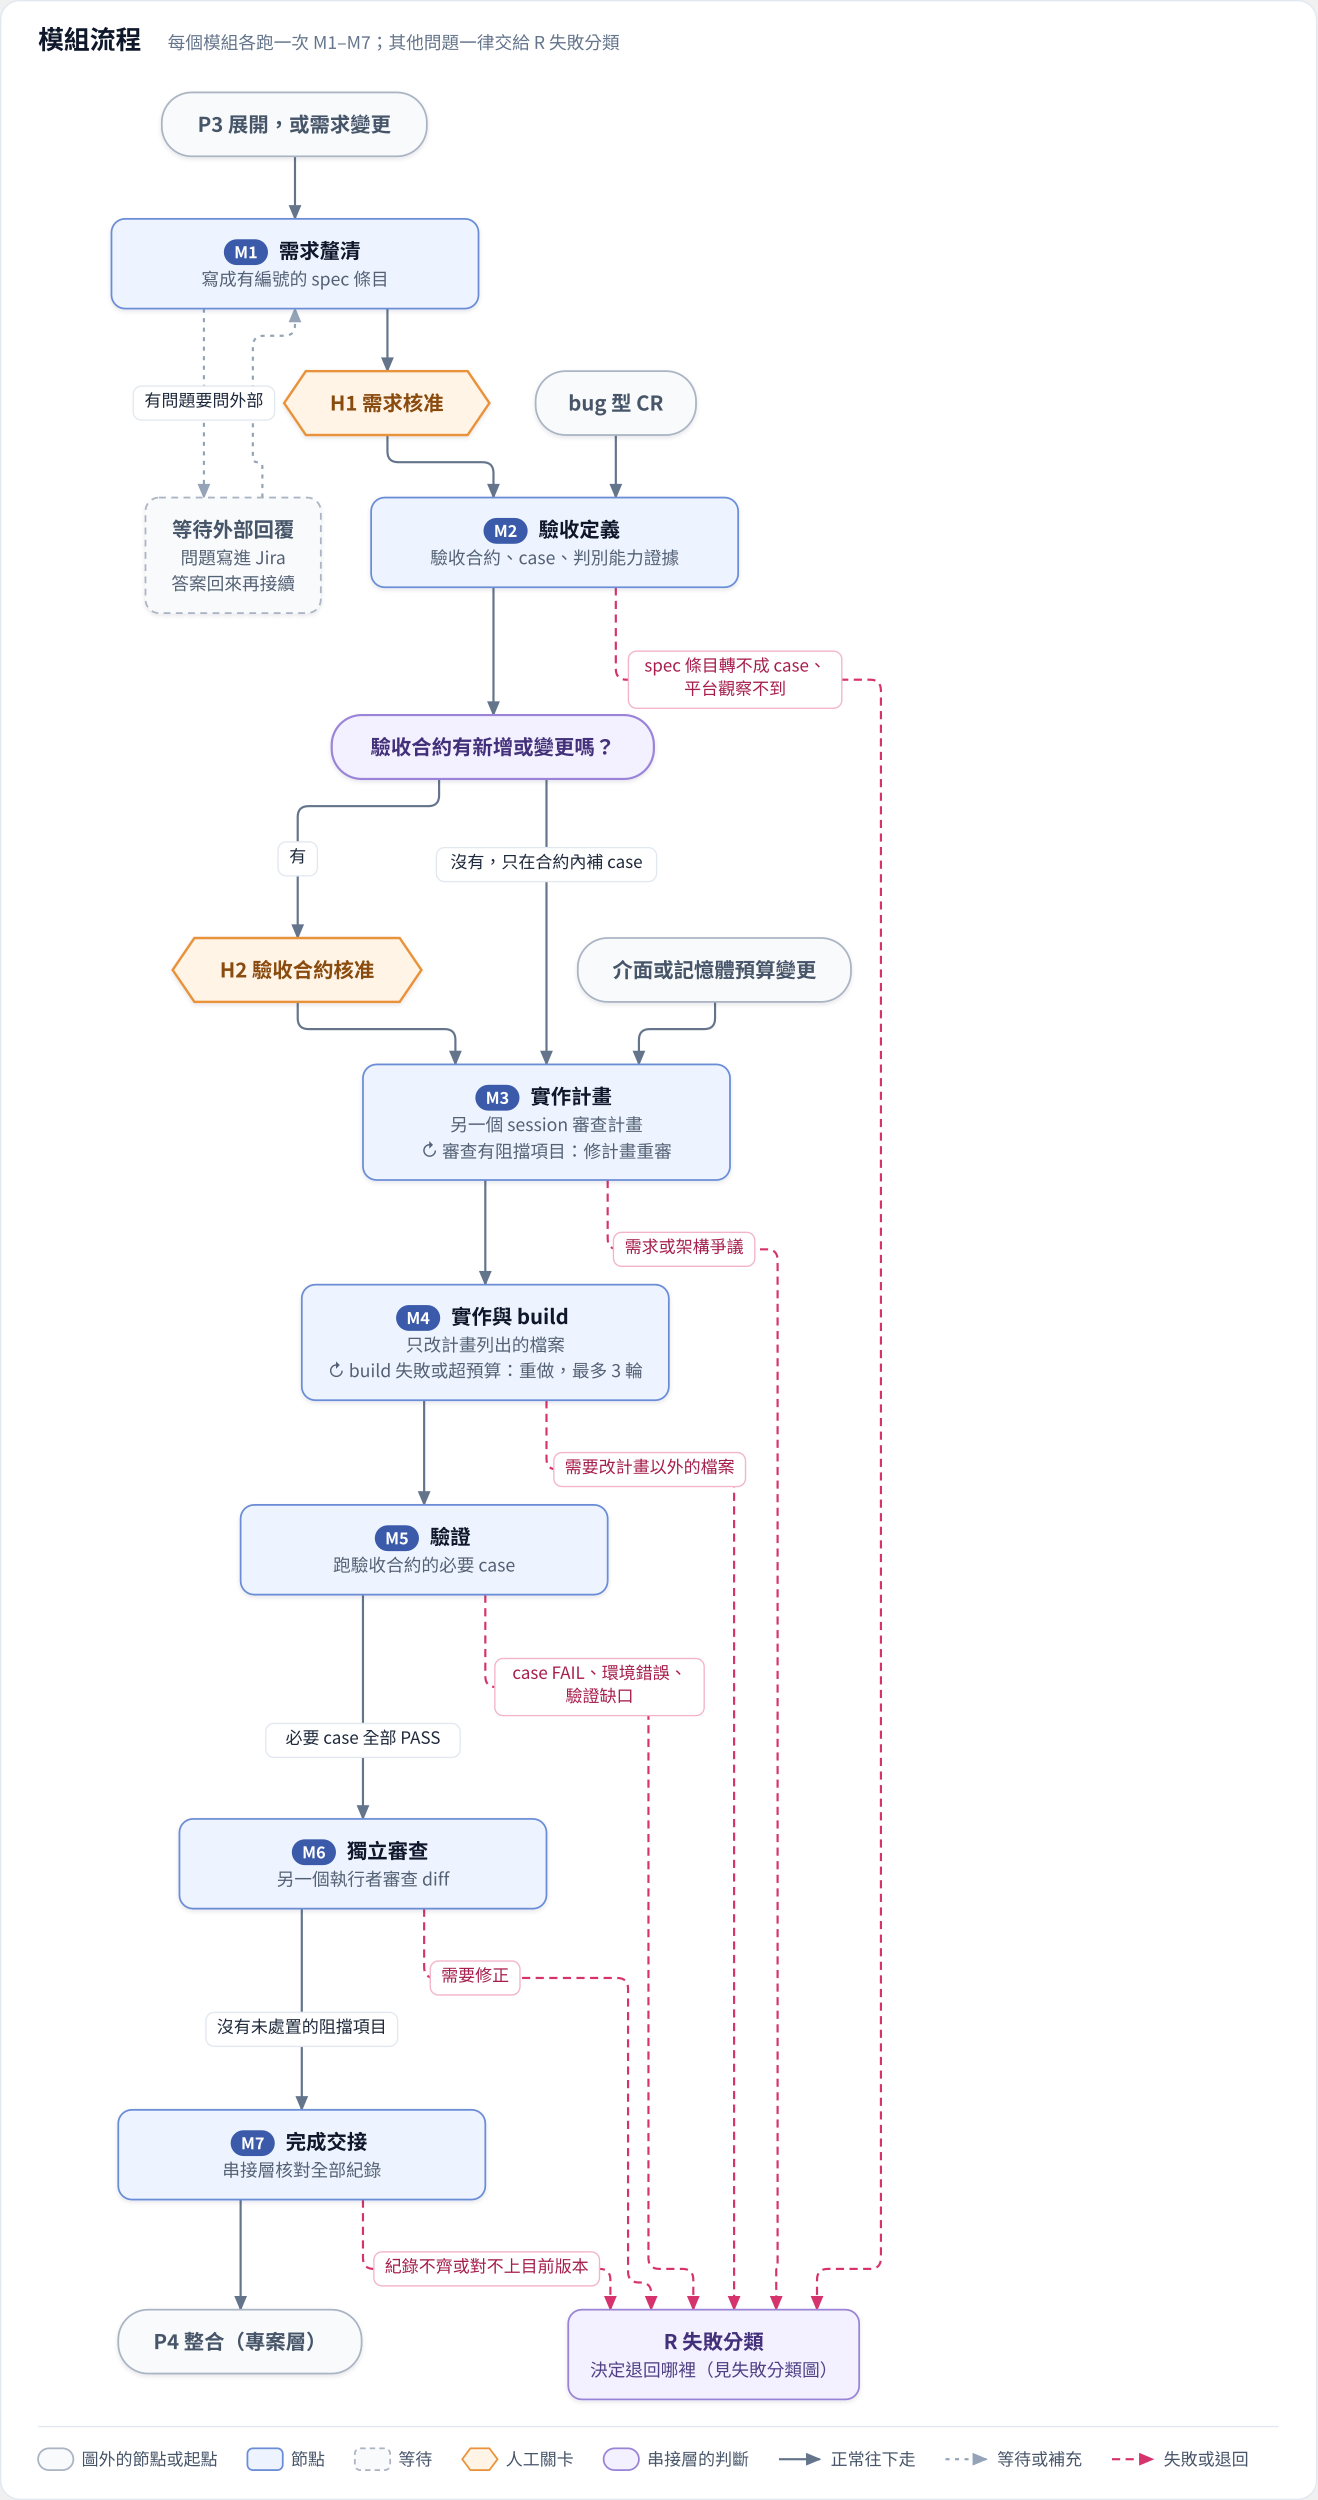
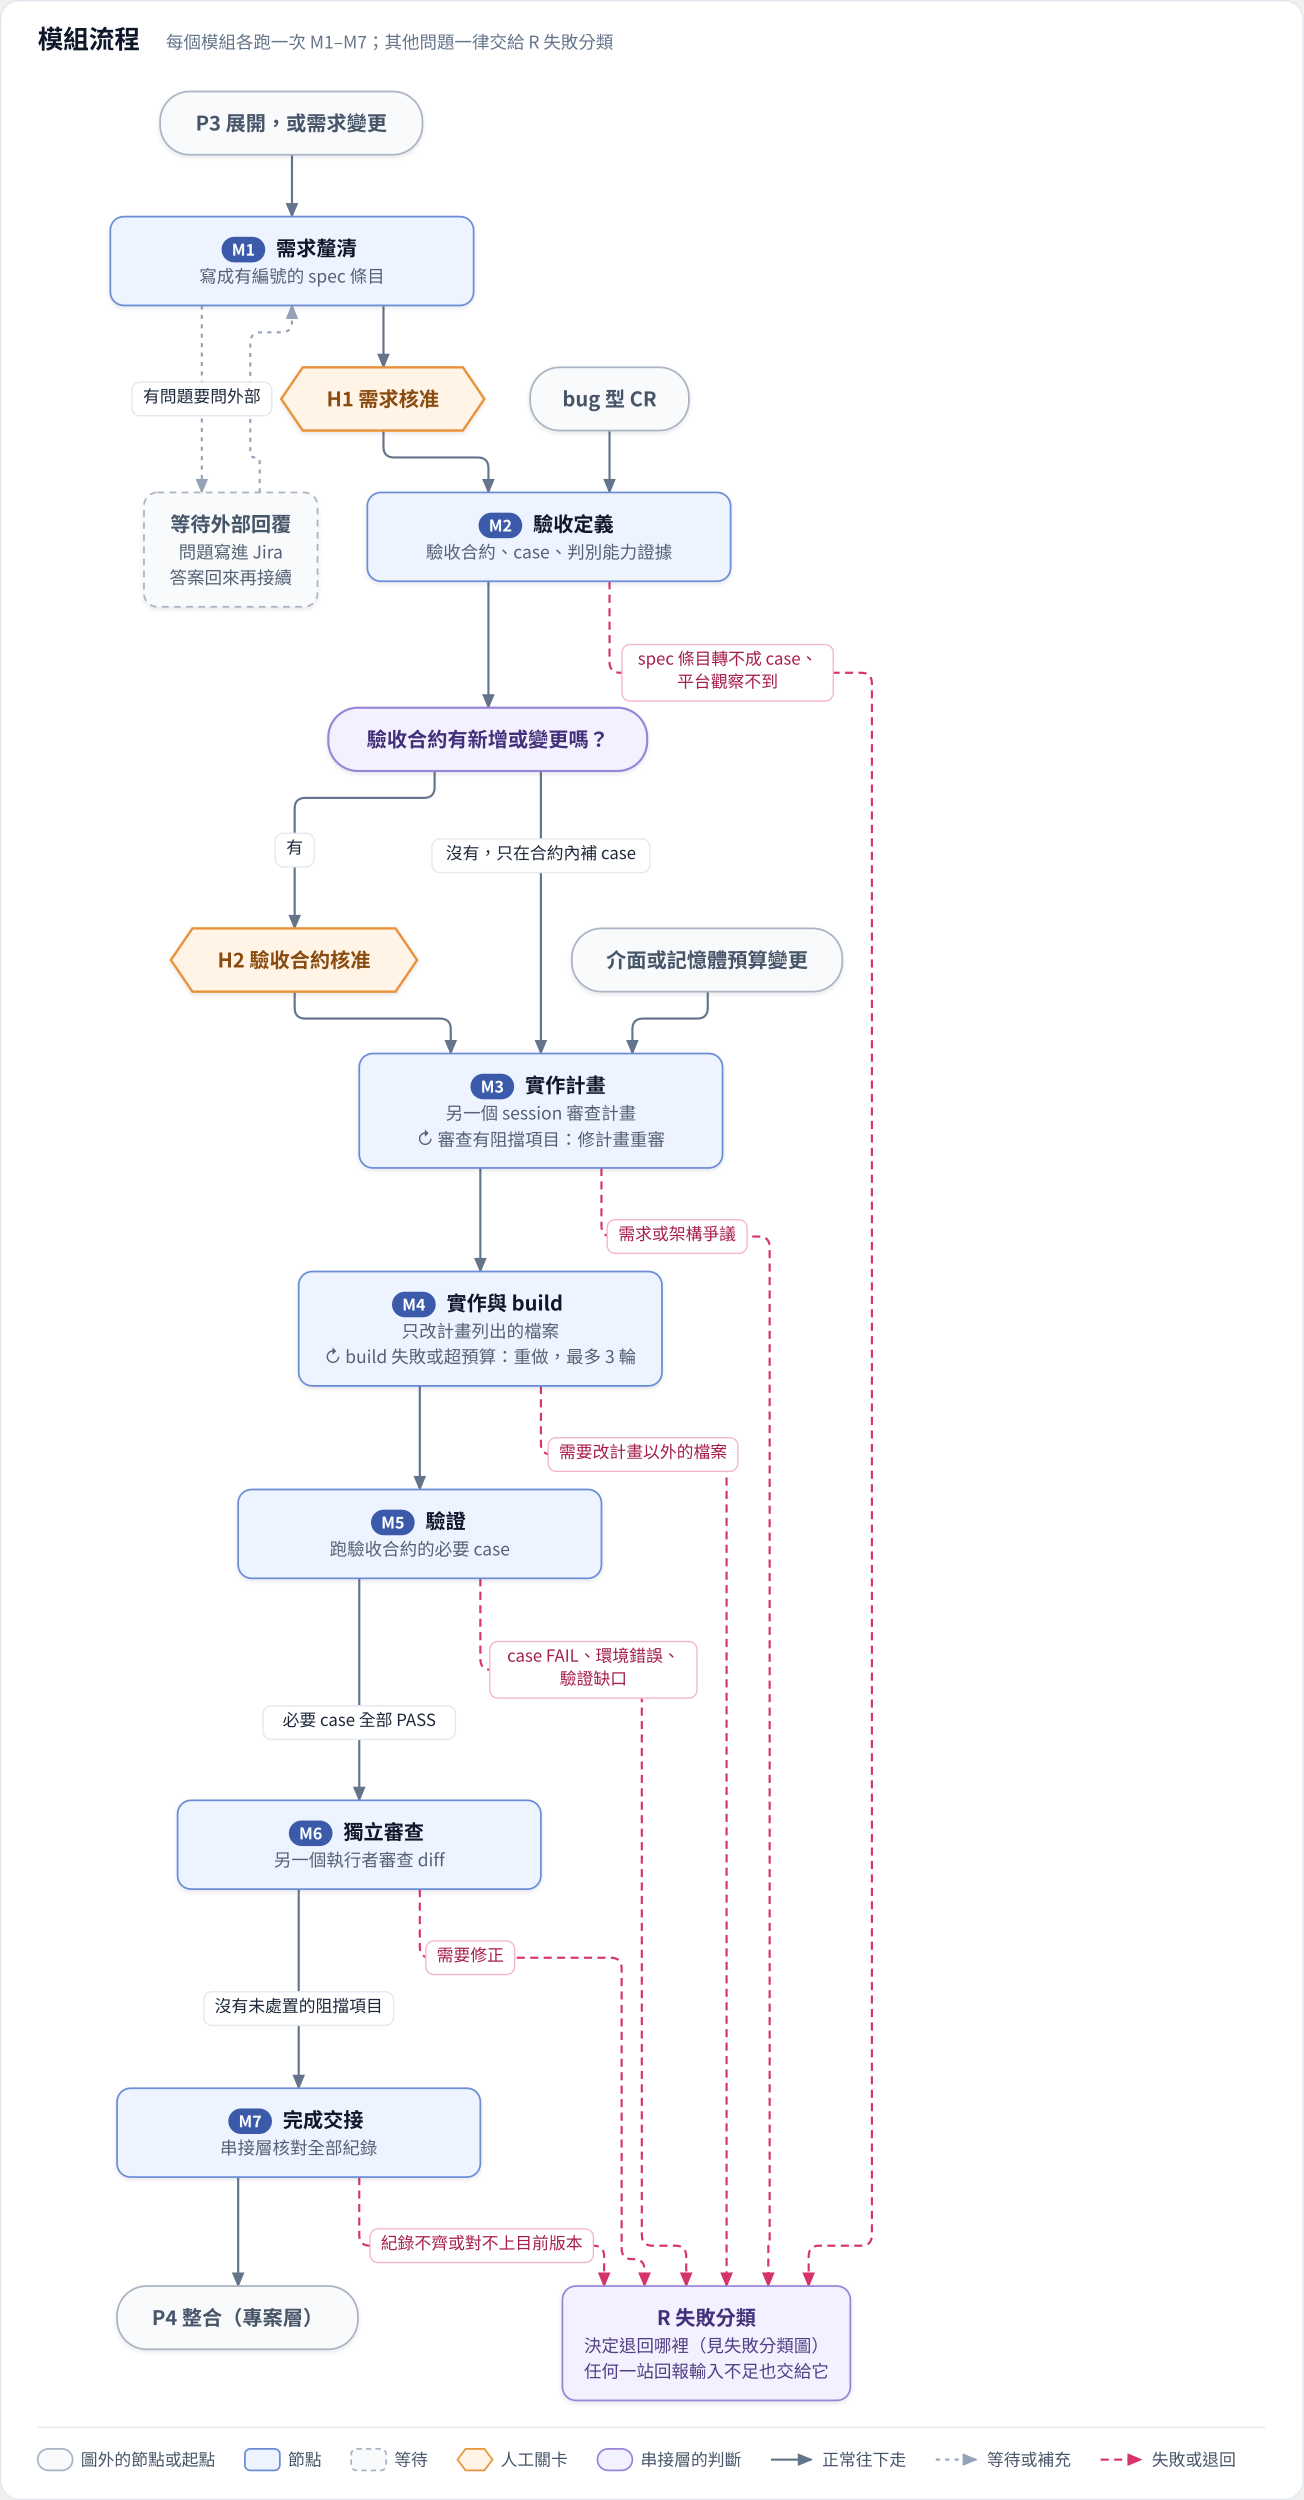
- <svg xmlns="http://www.w3.org/2000/svg" width="969" height="1839" viewBox="0 0 969 1839" font-family="'PingFang TC','Noto Sans TC','Microsoft JhengHei','Noto Sans CJK TC',system-ui,-apple-system,'Segoe UI',sans-serif" role="img" aria-label="模組流程">
+ <svg xmlns="http://www.w3.org/2000/svg" width="969" height="1858" viewBox="0 0 969 1858" font-family="'PingFang TC','Noto Sans TC','Microsoft JhengHei','Noto Sans CJK TC',system-ui,-apple-system,'Segoe UI',sans-serif" role="img" aria-label="模組流程">
  <defs>
    <marker id="a-normal" viewBox="0 0 10 10" refX="9" refY="5" markerWidth="7" markerHeight="7" orient="auto-start-reverse">
      <path d="M0,0.8 L10,5 L0,9.2 Z" fill="#64748B" />
    </marker>
    <marker id="a-back" viewBox="0 0 10 10" refX="9" refY="5" markerWidth="7" markerHeight="7" orient="auto-start-reverse">
      <path d="M0,0.8 L10,5 L0,9.2 Z" fill="#D6336C" />
    </marker>
    <marker id="a-wait" viewBox="0 0 10 10" refX="9" refY="5" markerWidth="7" markerHeight="7" orient="auto-start-reverse">
      <path d="M0,0.8 L10,5 L0,9.2 Z" fill="#94A3B8" />
    </marker>
    <marker id="a-strong" viewBox="0 0 10 10" refX="9" refY="5" markerWidth="5" markerHeight="5" orient="auto-start-reverse">
      <path d="M0,0.8 L10,5 L0,9.2 Z" fill="#334155" />
    </marker>
    <filter id="sh" x="-10%" y="-10%" width="120%" height="140%">
      <feDropShadow dx="0" dy="1.5" stdDeviation="1.6" flood-color="#0F172A" flood-opacity="0.10" />
    </filter>
  </defs>
-   <rect x="0.5" y="0.5" width="968" height="1838" rx="14" fill="#FFFFFF" stroke="#E2E8F0" />
+   <rect x="0.5" y="0.5" width="968" height="1857" rx="14" fill="#FFFFFF" stroke="#E2E8F0" />
  <text x="28" y="36" font-size="19" font-weight="700" fill="#0F172A">模組流程</text>
  <text x="123.32" y="36" font-size="13" fill="#64748B">每個模組各跑一次 M1–M7；其他問題一律交給 R 失敗分類</text>
-   <line x1="28" y1="1785" x2="940.5" y2="1785" stroke="#E2E8F0" />
+   <line x1="28" y1="1804" x2="940.5" y2="1804" stroke="#E2E8F0" />
  <path d="M217,115 L217,161" fill="none" stroke="#64748B" stroke-width="1.6" marker-end="url(#a-normal)" />
  <path d="M150,227 L150,366" fill="none" stroke="#94A3B8" stroke-width="1.6" stroke-dasharray="3 4" marker-end="url(#a-wait)" />
  <path d="M193,366 L193,343.5 Q193,340 189.5,340 L189.5,340 Q186,340 186,336.5 L186,255 Q186,247 194,247 L209,247 Q217,247 217,239 L217,227" fill="none" stroke="#94A3B8" stroke-width="1.6" stroke-dasharray="3 4" marker-end="url(#a-wait)" />
  <path d="M285,227 L285,273" fill="none" stroke="#64748B" stroke-width="1.6" marker-end="url(#a-normal)" />
  <path d="M285,320 L285,332 Q285,340 293,340 L355,340 Q363,340 363,348 L363,366" fill="none" stroke="#64748B" stroke-width="1.6" marker-end="url(#a-normal)" />
  <path d="M453,320 L453,366" fill="none" stroke="#64748B" stroke-width="1.6" marker-end="url(#a-normal)" />
  <path d="M363,432 L363,526" fill="none" stroke="#64748B" stroke-width="1.6" marker-end="url(#a-normal)" />
  <path d="M323,573 L323,585 Q323,593 315,593 L227,593 Q219,593 219,601 L219,690" fill="none" stroke="#64748B" stroke-width="1.6" marker-end="url(#a-normal)" />
  <path d="M219,737 L219,749 Q219,757 227,757 L327,757 Q335,757 335,765 L335,783" fill="none" stroke="#64748B" stroke-width="1.6" marker-end="url(#a-normal)" />
  <path d="M402,573 L402,783" fill="none" stroke="#64748B" stroke-width="1.6" marker-end="url(#a-normal)" />
  <path d="M526,737 L526,749 Q526,757 518,757 L478,757 Q470,757 470,765 L470,783" fill="none" stroke="#64748B" stroke-width="1.6" marker-end="url(#a-normal)" />
  <path d="M357,868 L357,945" fill="none" stroke="#64748B" stroke-width="1.6" marker-end="url(#a-normal)" />
  <path d="M312,1030 L312,1107" fill="none" stroke="#64748B" stroke-width="1.6" marker-end="url(#a-normal)" />
  <path d="M267,1173 L267,1338" fill="none" stroke="#64748B" stroke-width="1.6" marker-end="url(#a-normal)" />
  <path d="M222,1404 L222,1552" fill="none" stroke="#64748B" stroke-width="1.6" marker-end="url(#a-normal)" />
  <path d="M177,1618 L177,1699" fill="none" stroke="#64748B" stroke-width="1.6" marker-end="url(#a-normal)" />
  <path d="M453,432 L453,492 Q453,500 461,500 L640,500 Q648,500 648,508 L648,1661 Q648,1669 640,1669 L609,1669 Q601,1669 601,1677 L601,1699" fill="none" stroke="#D6336C" stroke-width="1.6" stroke-dasharray="6 4" marker-end="url(#a-back)" />
  <path d="M447,868 L447,911 Q447,919 455,919 L564,919 Q572,919 572,927 L572,1668.5 Q572,1669 571.5,1669 L571.5,1669 Q571,1669 571,1669.5 L571,1699" fill="none" stroke="#D6336C" stroke-width="1.6" stroke-dasharray="6 4" marker-end="url(#a-back)" />
  <path d="M402,1030 L402,1073 Q402,1081 410,1081 L532,1081 Q540,1081 540,1089 L540,1699" fill="none" stroke="#D6336C" stroke-width="1.6" stroke-dasharray="6 4" marker-end="url(#a-back)" />
  <path d="M357,1173 L357,1233 Q357,1241 365,1241 L469,1241 Q477,1241 477,1249 L477,1661 Q477,1669 485,1669 L502,1669 Q510,1669 510,1677 L510,1699" fill="none" stroke="#D6336C" stroke-width="1.6" stroke-dasharray="6 4" marker-end="url(#a-back)" />
  <path d="M312,1404 L312,1447 Q312,1455 320,1455 L454,1455 Q462,1455 462,1463 L462,1671 Q462,1679 470,1679 L471,1679 Q479,1679 479,1687 L479,1699" fill="none" stroke="#D6336C" stroke-width="1.6" stroke-dasharray="6 4" marker-end="url(#a-back)" />
  <path d="M267,1618 L267,1661 Q267,1669 275,1669 L441,1669 Q449,1669 449,1677 L449,1699" fill="none" stroke="#D6336C" stroke-width="1.6" stroke-dasharray="6 4" marker-end="url(#a-back)" />
  <rect x="119" y="68" width="195" height="47" rx="22" fill="#F8FAFC" stroke="#AAB4C3" stroke-width="1.3" filter="url(#sh)" />
  <text x="216.5" y="97" font-size="15" font-weight="700" fill="#475569" text-anchor="middle">P3 展開，或需求變更</text>
  <rect x="82" y="161" width="270" height="66" rx="10" fill="#EEF4FF" stroke="#6B8DD6" stroke-width="1.3" filter="url(#sh)" />
  <rect x="164.655" y="176" width="32.49" height="19" rx="9.5" fill="#3B5BAA" />
  <text x="180.9" y="190" font-size="12" font-weight="700" fill="#fff" text-anchor="middle">M1</text>
  <text x="205.145" y="190" font-size="15" font-weight="700" fill="#0F172A">需求釐清</text>
  <text x="217" y="210" font-size="13" fill="#475569" text-anchor="middle" opacity="0.92">寫成有編號的 spec 條目</text>
  <rect x="107" y="366" width="129" height="85" rx="10" fill="#F8FAFC" stroke="#AAB4C3" stroke-width="1.3" stroke-dasharray="5 4" filter="url(#sh)" />
  <text x="171.5" y="395" font-size="15" font-weight="700" fill="#475569" text-anchor="middle">等待外部回覆</text>
  <text x="171.5" y="415" font-size="13" fill="#475569" text-anchor="middle" opacity="0.92">問題寫進 Jira</text>
  <text x="171.5" y="434" font-size="13" fill="#475569" text-anchor="middle" opacity="0.92">答案回來再接續</text>
  <path d="M225,273 H344 L360,296.5 L344,320 H225 L209,296.5 Z" fill="#FFF4E6" stroke="#E8933B" stroke-width="1.8" filter="url(#sh)" />
  <text x="284.5" y="302" font-size="15" font-weight="700" fill="#8A4B0F" text-anchor="middle">H1 需求核准</text>
  <rect x="394" y="273" width="118" height="47" rx="22" fill="#F8FAFC" stroke="#AAB4C3" stroke-width="1.3" filter="url(#sh)" />
  <text x="453" y="302" font-size="15" font-weight="700" fill="#475569" text-anchor="middle">bug 型 CR</text>
  <rect x="273" y="366" width="270" height="66" rx="10" fill="#EEF4FF" stroke="#6B8DD6" stroke-width="1.3" filter="url(#sh)" />
  <rect x="355.655" y="381" width="32.49" height="19" rx="9.5" fill="#3B5BAA" />
  <text x="371.9" y="395" font-size="12" font-weight="700" fill="#fff" text-anchor="middle">M2</text>
  <text x="396.145" y="395" font-size="15" font-weight="700" fill="#0F172A">驗收定義</text>
  <text x="408" y="415" font-size="13" fill="#475569" text-anchor="middle" opacity="0.92">驗收合約、case、判別能力證據</text>
  <rect x="244" y="526" width="237" height="47" rx="22" fill="#F3F0FF" stroke="#9A84D8" stroke-width="1.6" filter="url(#sh)" />
  <text x="362.5" y="555" font-size="15" font-weight="700" fill="#43307A" text-anchor="middle">驗收合約有新增或變更嗎？</text>
  <path d="M143,690 H294 L310,713.5 L294,737 H143 L127,713.5 Z" fill="#FFF4E6" stroke="#E8933B" stroke-width="1.8" filter="url(#sh)" />
  <text x="218.5" y="719" font-size="15" font-weight="700" fill="#8A4B0F" text-anchor="middle">H2 驗收合約核准</text>
  <rect x="425" y="690" width="201" height="47" rx="22" fill="#F8FAFC" stroke="#AAB4C3" stroke-width="1.3" filter="url(#sh)" />
  <text x="525.5" y="719" font-size="15" font-weight="700" fill="#475569" text-anchor="middle">介面或記憶體預算變更</text>
  <rect x="267" y="783" width="270" height="85" rx="10" fill="#EEF4FF" stroke="#6B8DD6" stroke-width="1.3" filter="url(#sh)" />
  <rect x="349.655" y="798" width="32.49" height="19" rx="9.5" fill="#3B5BAA" />
  <text x="365.9" y="812" font-size="12" font-weight="700" fill="#fff" text-anchor="middle">M3</text>
  <text x="390.145" y="812" font-size="15" font-weight="700" fill="#0F172A">實作計畫</text>
  <text x="402" y="832" font-size="13" fill="#475569" text-anchor="middle" opacity="0.92">另一個 session 審查計畫</text>
  <text x="402" y="851" font-size="13" fill="#475569" text-anchor="middle" opacity="0.92">↻ 審查有阻擋項目：修計畫重審</text>
  <rect x="222" y="945" width="270" height="85" rx="10" fill="#EEF4FF" stroke="#6B8DD6" stroke-width="1.3" filter="url(#sh)" />
  <rect x="291.334" y="960" width="32.49" height="19" rx="9.5" fill="#3B5BAA" />
  <text x="307.579" y="974" font-size="12" font-weight="700" fill="#fff" text-anchor="middle">M4</text>
  <text x="331.823" y="974" font-size="15" font-weight="700" fill="#0F172A">實作與 build</text>
  <text x="357" y="994" font-size="13" fill="#475569" text-anchor="middle" opacity="0.92">只改計畫列出的檔案</text>
  <text x="357" y="1013" font-size="13" fill="#475569" text-anchor="middle" opacity="0.92">↻ build 失敗或超預算：重做，最多 3 輪</text>
  <rect x="177" y="1107" width="270" height="66" rx="10" fill="#EEF4FF" stroke="#6B8DD6" stroke-width="1.3" filter="url(#sh)" />
  <rect x="275.705" y="1122" width="32.49" height="19" rx="9.5" fill="#3B5BAA" />
  <text x="291.95" y="1136" font-size="12" font-weight="700" fill="#fff" text-anchor="middle">M5</text>
  <text x="316.195" y="1136" font-size="15" font-weight="700" fill="#0F172A">驗證</text>
  <text x="312" y="1156" font-size="13" fill="#475569" text-anchor="middle" opacity="0.92">跑驗收合約的必要 case</text>
  <rect x="132" y="1338" width="270" height="66" rx="10" fill="#EEF4FF" stroke="#6B8DD6" stroke-width="1.3" filter="url(#sh)" />
  <rect x="214.655" y="1353" width="32.49" height="19" rx="9.5" fill="#3B5BAA" />
  <text x="230.9" y="1367" font-size="12" font-weight="700" fill="#fff" text-anchor="middle">M6</text>
  <text x="255.145" y="1367" font-size="15" font-weight="700" fill="#0F172A">獨立審查</text>
  <text x="267" y="1387" font-size="13" fill="#475569" text-anchor="middle" opacity="0.92">另一個執行者審查 diff</text>
  <rect x="87" y="1552" width="270" height="66" rx="10" fill="#EEF4FF" stroke="#6B8DD6" stroke-width="1.3" filter="url(#sh)" />
  <rect x="169.655" y="1567" width="32.49" height="19" rx="9.5" fill="#3B5BAA" />
  <text x="185.9" y="1581" font-size="12" font-weight="700" fill="#fff" text-anchor="middle">M7</text>
  <text x="210.145" y="1581" font-size="15" font-weight="700" fill="#0F172A">完成交接</text>
  <text x="222" y="1601" font-size="13" fill="#475569" text-anchor="middle" opacity="0.92">串接層核對全部紀錄</text>
  <rect x="87" y="1699" width="179" height="47" rx="22" fill="#F8FAFC" stroke="#AAB4C3" stroke-width="1.3" filter="url(#sh)" />
  <text x="176.5" y="1728" font-size="15" font-weight="700" fill="#475569" text-anchor="middle">P4 整合（專案層）</text>
-   <rect x="418" y="1699" width="214" height="66" rx="10" fill="#F3F0FF" stroke="#9A84D8" stroke-width="1.3" filter="url(#sh)" />
+   <rect x="418" y="1699" width="214" height="85" rx="10" fill="#F3F0FF" stroke="#9A84D8" stroke-width="1.3" filter="url(#sh)" />
  <text x="525" y="1728" font-size="15" font-weight="700" fill="#43307A" text-anchor="middle">R 失敗分類</text>
  <text x="525" y="1748" font-size="13" fill="#43307A" text-anchor="middle" opacity="0.92">決定退回哪裡（見失敗分類圖）</text>
+   <text x="525" y="1767" font-size="13" fill="#43307A" text-anchor="middle" opacity="0.92">任何一站回報輸入不足也交給它</text>
  <rect x="98" y="284" width="104" height="25" rx="6" fill="#FFFFFF" stroke="#E2E8F0" />
  <text x="150" y="299" font-size="12.5" fill="#1E293B" text-anchor="middle">有問題要問外部</text>
  <rect x="204.5" y="619.3" width="29" height="25" rx="6" fill="#FFFFFF" stroke="#E2E8F0" />
  <text x="219" y="634.3" font-size="12.5" fill="#1E293B" text-anchor="middle">有</text>
  <rect x="321" y="623.5" width="162" height="25" rx="6" fill="#FFFFFF" stroke="#E2E8F0" />
  <text x="402" y="638.5" font-size="12.5" fill="#1E293B" text-anchor="middle">沒有，只在合約內補 case</text>
  <rect x="195.5" y="1267.75" width="143" height="25" rx="6" fill="#FFFFFF" stroke="#E2E8F0" />
  <text x="267" y="1282.75" font-size="12.5" fill="#1E293B" text-anchor="middle">必要 case 全部 PASS</text>
  <rect x="151.5" y="1480.3" width="141" height="25" rx="6" fill="#FFFFFF" stroke="#E2E8F0" />
  <text x="222" y="1495.3" font-size="12.5" fill="#1E293B" text-anchor="middle">沒有未處置的阻擋項目</text>
  <rect x="462.25" y="479" width="157" height="42" rx="6" fill="#FFFFFF" stroke="#F3B4C8" />
  <text x="540.75" y="494" font-size="12.5" fill="#A61E4D" text-anchor="middle">spec 條目轉不成 case、</text>
  <text x="540.75" y="511" font-size="12.5" fill="#A61E4D" text-anchor="middle">平台觀察不到</text>
  <rect x="451.25" y="906.5" width="104" height="25" rx="6" fill="#FFFFFF" stroke="#F3B4C8" />
  <text x="503.25" y="921.5" font-size="12.5" fill="#A61E4D" text-anchor="middle">需求或架構爭議</text>
  <rect x="407.4" y="1068.5" width="141" height="25" rx="6" fill="#FFFFFF" stroke="#F3B4C8" />
  <text x="477.9" y="1083.5" font-size="12.5" fill="#A61E4D" text-anchor="middle">需要改計畫以外的檔案</text>
  <rect x="364" y="1220" width="154" height="42" rx="6" fill="#FFFFFF" stroke="#F3B4C8" />
  <text x="441" y="1235" font-size="12.5" fill="#A61E4D" text-anchor="middle">case FAIL、環境錯誤、</text>
  <text x="441" y="1252" font-size="12.5" fill="#A61E4D" text-anchor="middle">驗證缺口</text>
  <rect x="316.5" y="1442.5" width="66" height="25" rx="6" fill="#FFFFFF" stroke="#F3B4C8" />
  <text x="349.5" y="1457.5" font-size="12.5" fill="#A61E4D" text-anchor="middle">需要修正</text>
  <rect x="275" y="1656.5" width="166" height="25" rx="6" fill="#FFFFFF" stroke="#F3B4C8" />
  <text x="358" y="1671.5" font-size="12.5" fill="#A61E4D" text-anchor="middle">紀錄不齊或對不上目前版本</text>
-   <rect x="28" y="1801" width="26" height="16" rx="8" fill="#F8FAFC" stroke="#AAB4C3" stroke-width="1.3" />
-   <text x="60" y="1813.5" font-size="12.5" fill="#475569">圖外的節點或起點</text>
-   <rect x="182" y="1801" width="26" height="16" rx="4" fill="#EEF4FF" stroke="#6B8DD6" stroke-width="1.3" />
-   <text x="214" y="1813.5" font-size="12.5" fill="#475569">節點</text>
-   <rect x="261" y="1801" width="26" height="16" rx="4" fill="#F8FAFC" stroke="#AAB4C3" stroke-width="1.3" stroke-dasharray="4 3" />
-   <text x="293" y="1813.5" font-size="12.5" fill="#475569">等待</text>
-   <path d="M346,1801 H360 L366,1809 L360,1817 H346 L340,1809 Z" fill="#FFF4E6" stroke="#E8933B" stroke-width="1.3" />
-   <text x="372" y="1813.5" font-size="12.5" fill="#475569">人工關卡</text>
-   <rect x="444" y="1801" width="26" height="16" rx="8" fill="#F3F0FF" stroke="#9A84D8" stroke-width="1.3" />
-   <text x="476" y="1813.5" font-size="12.5" fill="#475569">串接層的判斷</text>
-   <path d="M573,1809 H603" stroke="#64748B" stroke-width="1.6" marker-end="url(#a-normal)" />
-   <text x="611" y="1813.5" font-size="12.5" fill="#475569">正常往下走</text>
-   <path d="M695.5,1809 H725.5" stroke="#94A3B8" stroke-width="1.6" stroke-dasharray="3 4" marker-end="url(#a-wait)" />
-   <text x="733.5" y="1813.5" font-size="12.5" fill="#475569">等待或補充</text>
-   <path d="M818,1809 H848" stroke="#D6336C" stroke-width="1.6" stroke-dasharray="6 4" marker-end="url(#a-back)" />
-   <text x="856" y="1813.5" font-size="12.5" fill="#475569">失敗或退回</text>
+   <rect x="28" y="1820" width="26" height="16" rx="8" fill="#F8FAFC" stroke="#AAB4C3" stroke-width="1.3" />
+   <text x="60" y="1832.5" font-size="12.5" fill="#475569">圖外的節點或起點</text>
+   <rect x="182" y="1820" width="26" height="16" rx="4" fill="#EEF4FF" stroke="#6B8DD6" stroke-width="1.3" />
+   <text x="214" y="1832.5" font-size="12.5" fill="#475569">節點</text>
+   <rect x="261" y="1820" width="26" height="16" rx="4" fill="#F8FAFC" stroke="#AAB4C3" stroke-width="1.3" stroke-dasharray="4 3" />
+   <text x="293" y="1832.5" font-size="12.5" fill="#475569">等待</text>
+   <path d="M346,1820 H360 L366,1828 L360,1836 H346 L340,1828 Z" fill="#FFF4E6" stroke="#E8933B" stroke-width="1.3" />
+   <text x="372" y="1832.5" font-size="12.5" fill="#475569">人工關卡</text>
+   <rect x="444" y="1820" width="26" height="16" rx="8" fill="#F3F0FF" stroke="#9A84D8" stroke-width="1.3" />
+   <text x="476" y="1832.5" font-size="12.5" fill="#475569">串接層的判斷</text>
+   <path d="M573,1828 H603" stroke="#64748B" stroke-width="1.6" marker-end="url(#a-normal)" />
+   <text x="611" y="1832.5" font-size="12.5" fill="#475569">正常往下走</text>
+   <path d="M695.5,1828 H725.5" stroke="#94A3B8" stroke-width="1.6" stroke-dasharray="3 4" marker-end="url(#a-wait)" />
+   <text x="733.5" y="1832.5" font-size="12.5" fill="#475569">等待或補充</text>
+   <path d="M818,1828 H848" stroke="#D6336C" stroke-width="1.6" stroke-dasharray="6 4" marker-end="url(#a-back)" />
+   <text x="856" y="1832.5" font-size="12.5" fill="#475569">失敗或退回</text>
</svg>
